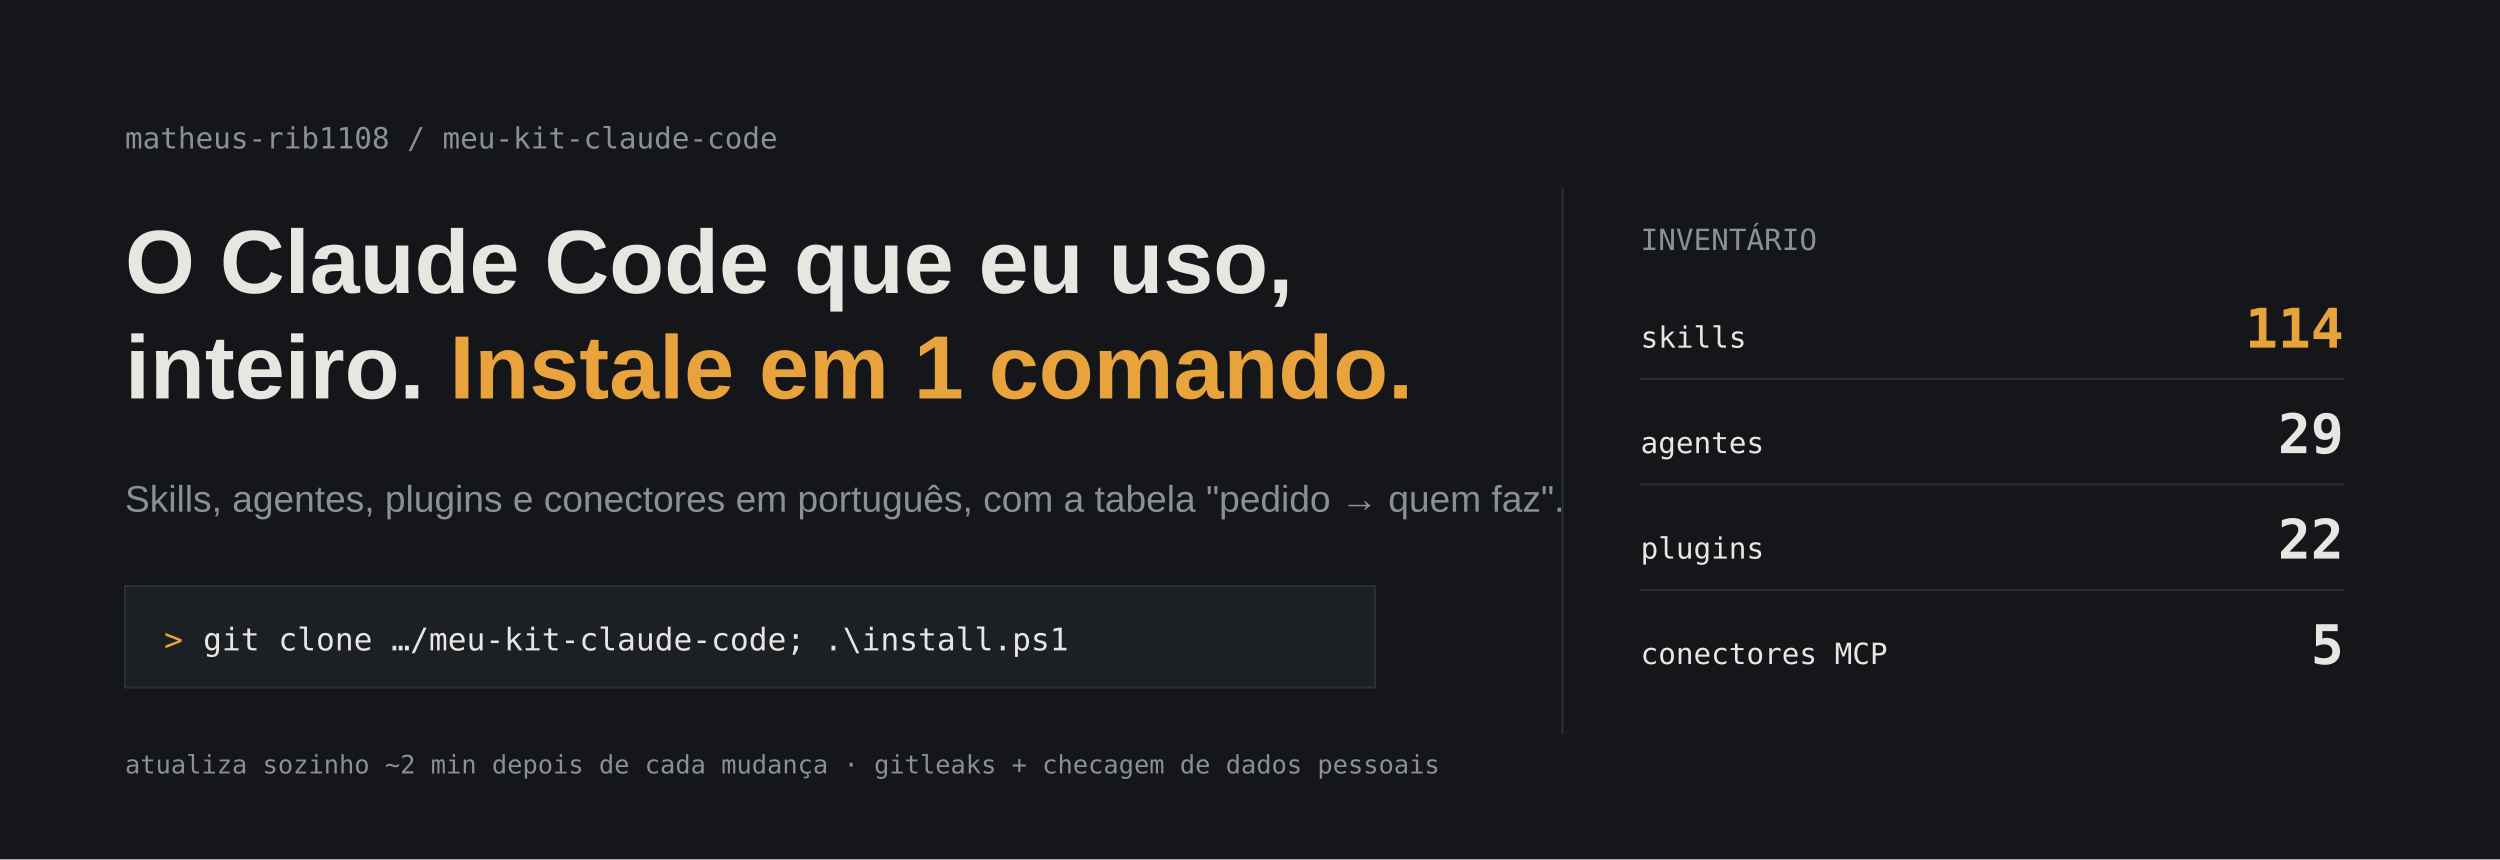
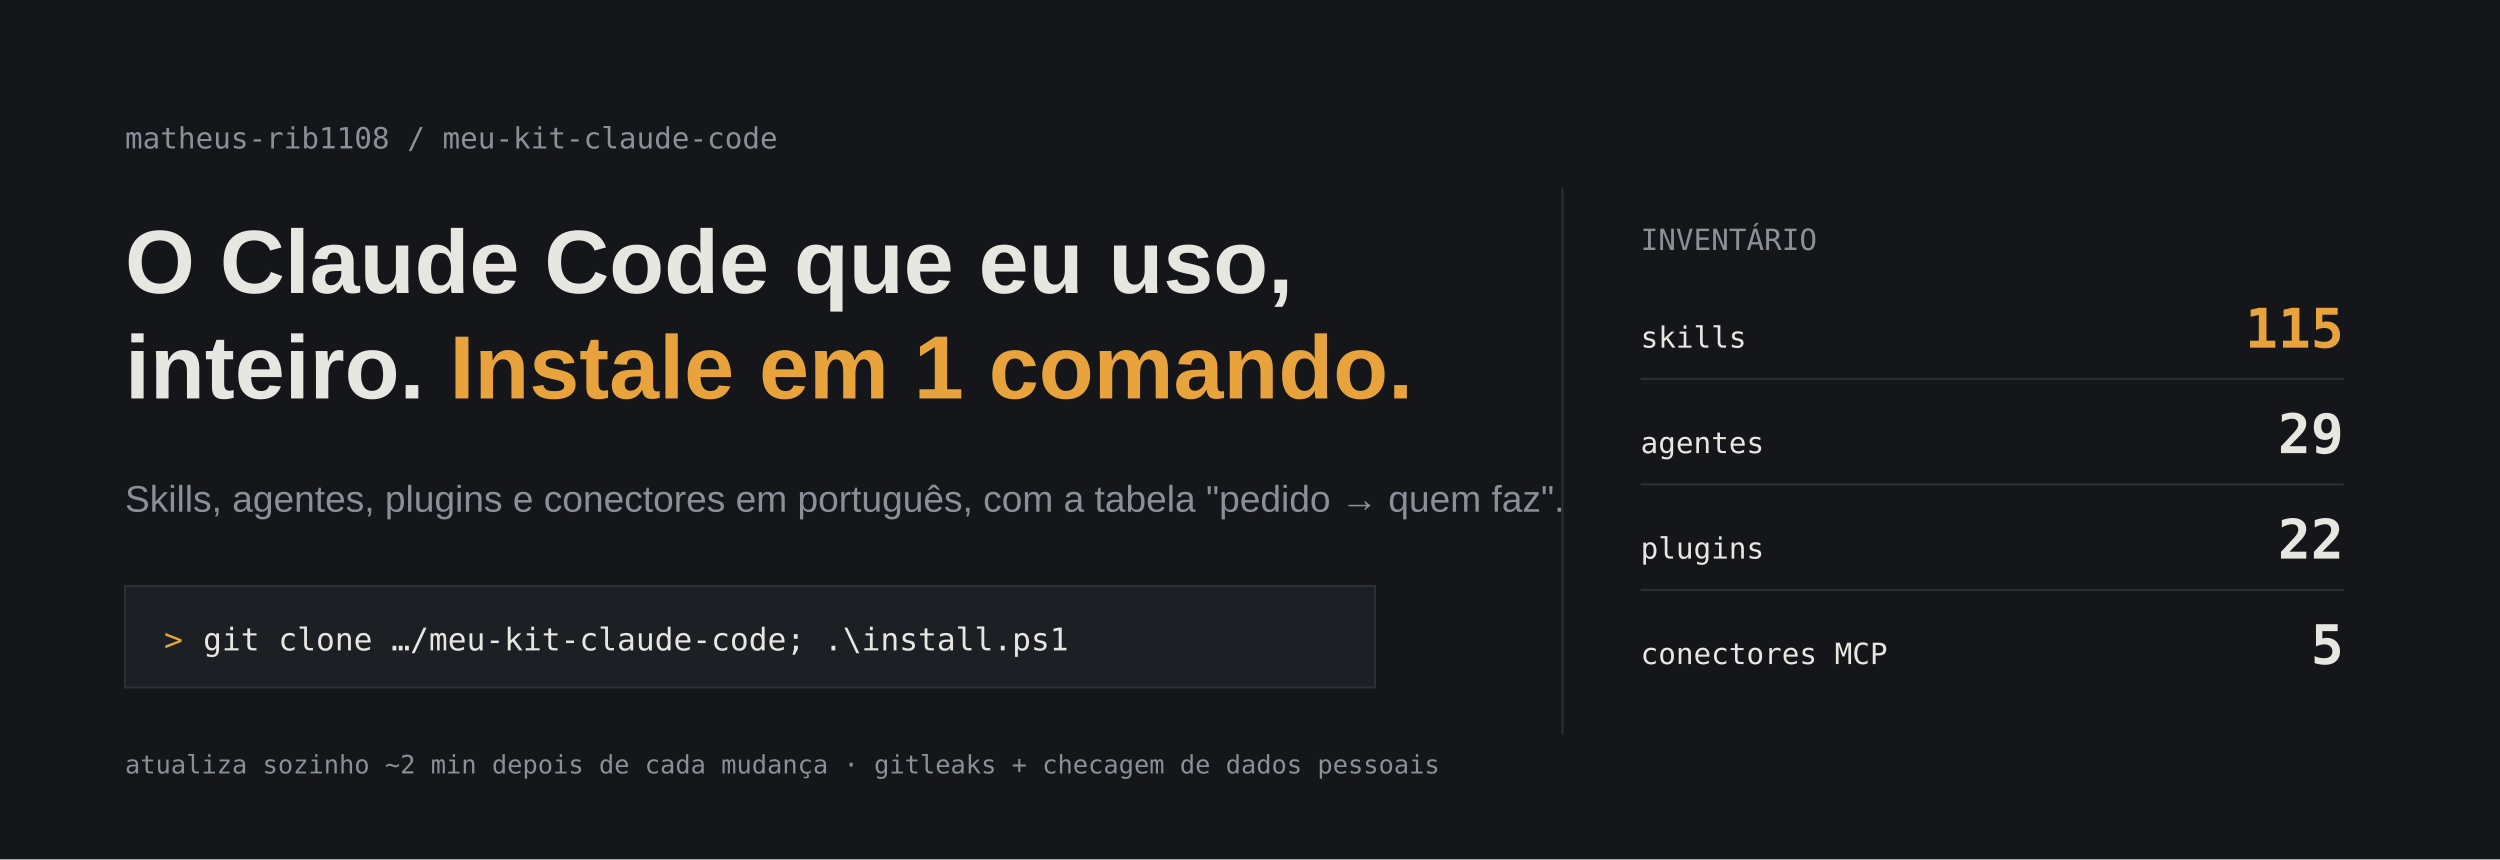
- <svg xmlns="http://www.w3.org/2000/svg" viewBox="0 0 1280 440" width="1280" height="440" role="img" aria-label="Meu kit do Claude Code: 114 skills, 29 agentes, 22 plugins, 5 conectores MCP">
+ <svg xmlns="http://www.w3.org/2000/svg" viewBox="0 0 1280 440" width="1280" height="440" role="img" aria-label="Meu kit do Claude Code: 115 skills, 29 agentes, 22 plugins, 5 conectores MCP">
  <rect width="1280" height="440" fill="#14161a" />
  <text x="64" y="76" font-family="'JetBrains Mono','Cascadia Code',Consolas,'DejaVu Sans Mono',monospace" font-size="15" fill="#8a8f98">matheus-rib1108 / meu-kit-claude-code</text>
  <text x="64" y="150" font-family="'Inter Tight','Segoe UI','Helvetica Neue',Arial,sans-serif" font-size="46" font-weight="700" fill="#e8e6e1">O Claude Code que eu uso,</text>
  <text x="64" y="204" font-family="'Inter Tight','Segoe UI','Helvetica Neue',Arial,sans-serif" font-size="46" font-weight="700" fill="#e8e6e1">inteiro. <tspan fill="#e8a33d">Instale em 1 comando.</tspan>
  </text>
  <text x="64" y="262" font-family="'Inter Tight','Segoe UI','Helvetica Neue',Arial,sans-serif" font-size="19" fill="#8a8f98">Skills, agentes, plugins e conectores em português, com a tabela "pedido → quem faz".</text>
  <rect x="64" y="300" width="640" height="52" fill="#1c1f24" stroke="#2c3038" />
  <text x="84" y="333" font-family="'JetBrains Mono','Cascadia Code',Consolas,'DejaVu Sans Mono',monospace" font-size="16" fill="#e8a33d">&gt;</text>
  <text x="104" y="333" font-family="'JetBrains Mono','Cascadia Code',Consolas,'DejaVu Sans Mono',monospace" font-size="16" fill="#e8e6e1">git clone …/meu-kit-claude-code; .\install.ps1</text>
  <text x="64" y="396" font-family="'JetBrains Mono','Cascadia Code',Consolas,'DejaVu Sans Mono',monospace" font-size="13" fill="#8a8f98">atualiza sozinho ~2 min depois de cada mudança · gitleaks + checagem de dados pessoais</text>
  <line x1="800" y1="96" x2="800" y2="376" stroke="#2c3038" />
  <text x="840" y="128" font-family="'JetBrains Mono','Cascadia Code',Consolas,'DejaVu Sans Mono',monospace" font-size="15" fill="#8a8f98">INVENTÁRIO</text>
  <text x="840" y="178" font-family="'JetBrains Mono','Cascadia Code',Consolas,'DejaVu Sans Mono',monospace" font-size="15" fill="#e8e6e1">skills</text>
-   <text x="1200" y="178" text-anchor="end" font-family="'JetBrains Mono','Cascadia Code',Consolas,'DejaVu Sans Mono',monospace" font-size="28" font-weight="700" fill="#e8a33d">114</text>
+   <text x="1200" y="178" text-anchor="end" font-family="'JetBrains Mono','Cascadia Code',Consolas,'DejaVu Sans Mono',monospace" font-size="28" font-weight="700" fill="#e8a33d">115</text>
  <line x1="840" y1="194" x2="1200" y2="194" stroke="#2c3038" />
  <text x="840" y="232" font-family="'JetBrains Mono','Cascadia Code',Consolas,'DejaVu Sans Mono',monospace" font-size="15" fill="#e8e6e1">agentes</text>
  <text x="1200" y="232" text-anchor="end" font-family="'JetBrains Mono','Cascadia Code',Consolas,'DejaVu Sans Mono',monospace" font-size="28" font-weight="700" fill="#e8e6e1">29</text>
  <line x1="840" y1="248" x2="1200" y2="248" stroke="#2c3038" />
  <text x="840" y="286" font-family="'JetBrains Mono','Cascadia Code',Consolas,'DejaVu Sans Mono',monospace" font-size="15" fill="#e8e6e1">plugins</text>
  <text x="1200" y="286" text-anchor="end" font-family="'JetBrains Mono','Cascadia Code',Consolas,'DejaVu Sans Mono',monospace" font-size="28" font-weight="700" fill="#e8e6e1">22</text>
  <line x1="840" y1="302" x2="1200" y2="302" stroke="#2c3038" />
  <text x="840" y="340" font-family="'JetBrains Mono','Cascadia Code',Consolas,'DejaVu Sans Mono',monospace" font-size="15" fill="#e8e6e1">conectores MCP</text>
  <text x="1200" y="340" text-anchor="end" font-family="'JetBrains Mono','Cascadia Code',Consolas,'DejaVu Sans Mono',monospace" font-size="28" font-weight="700" fill="#e8e6e1">5</text>
</svg>
